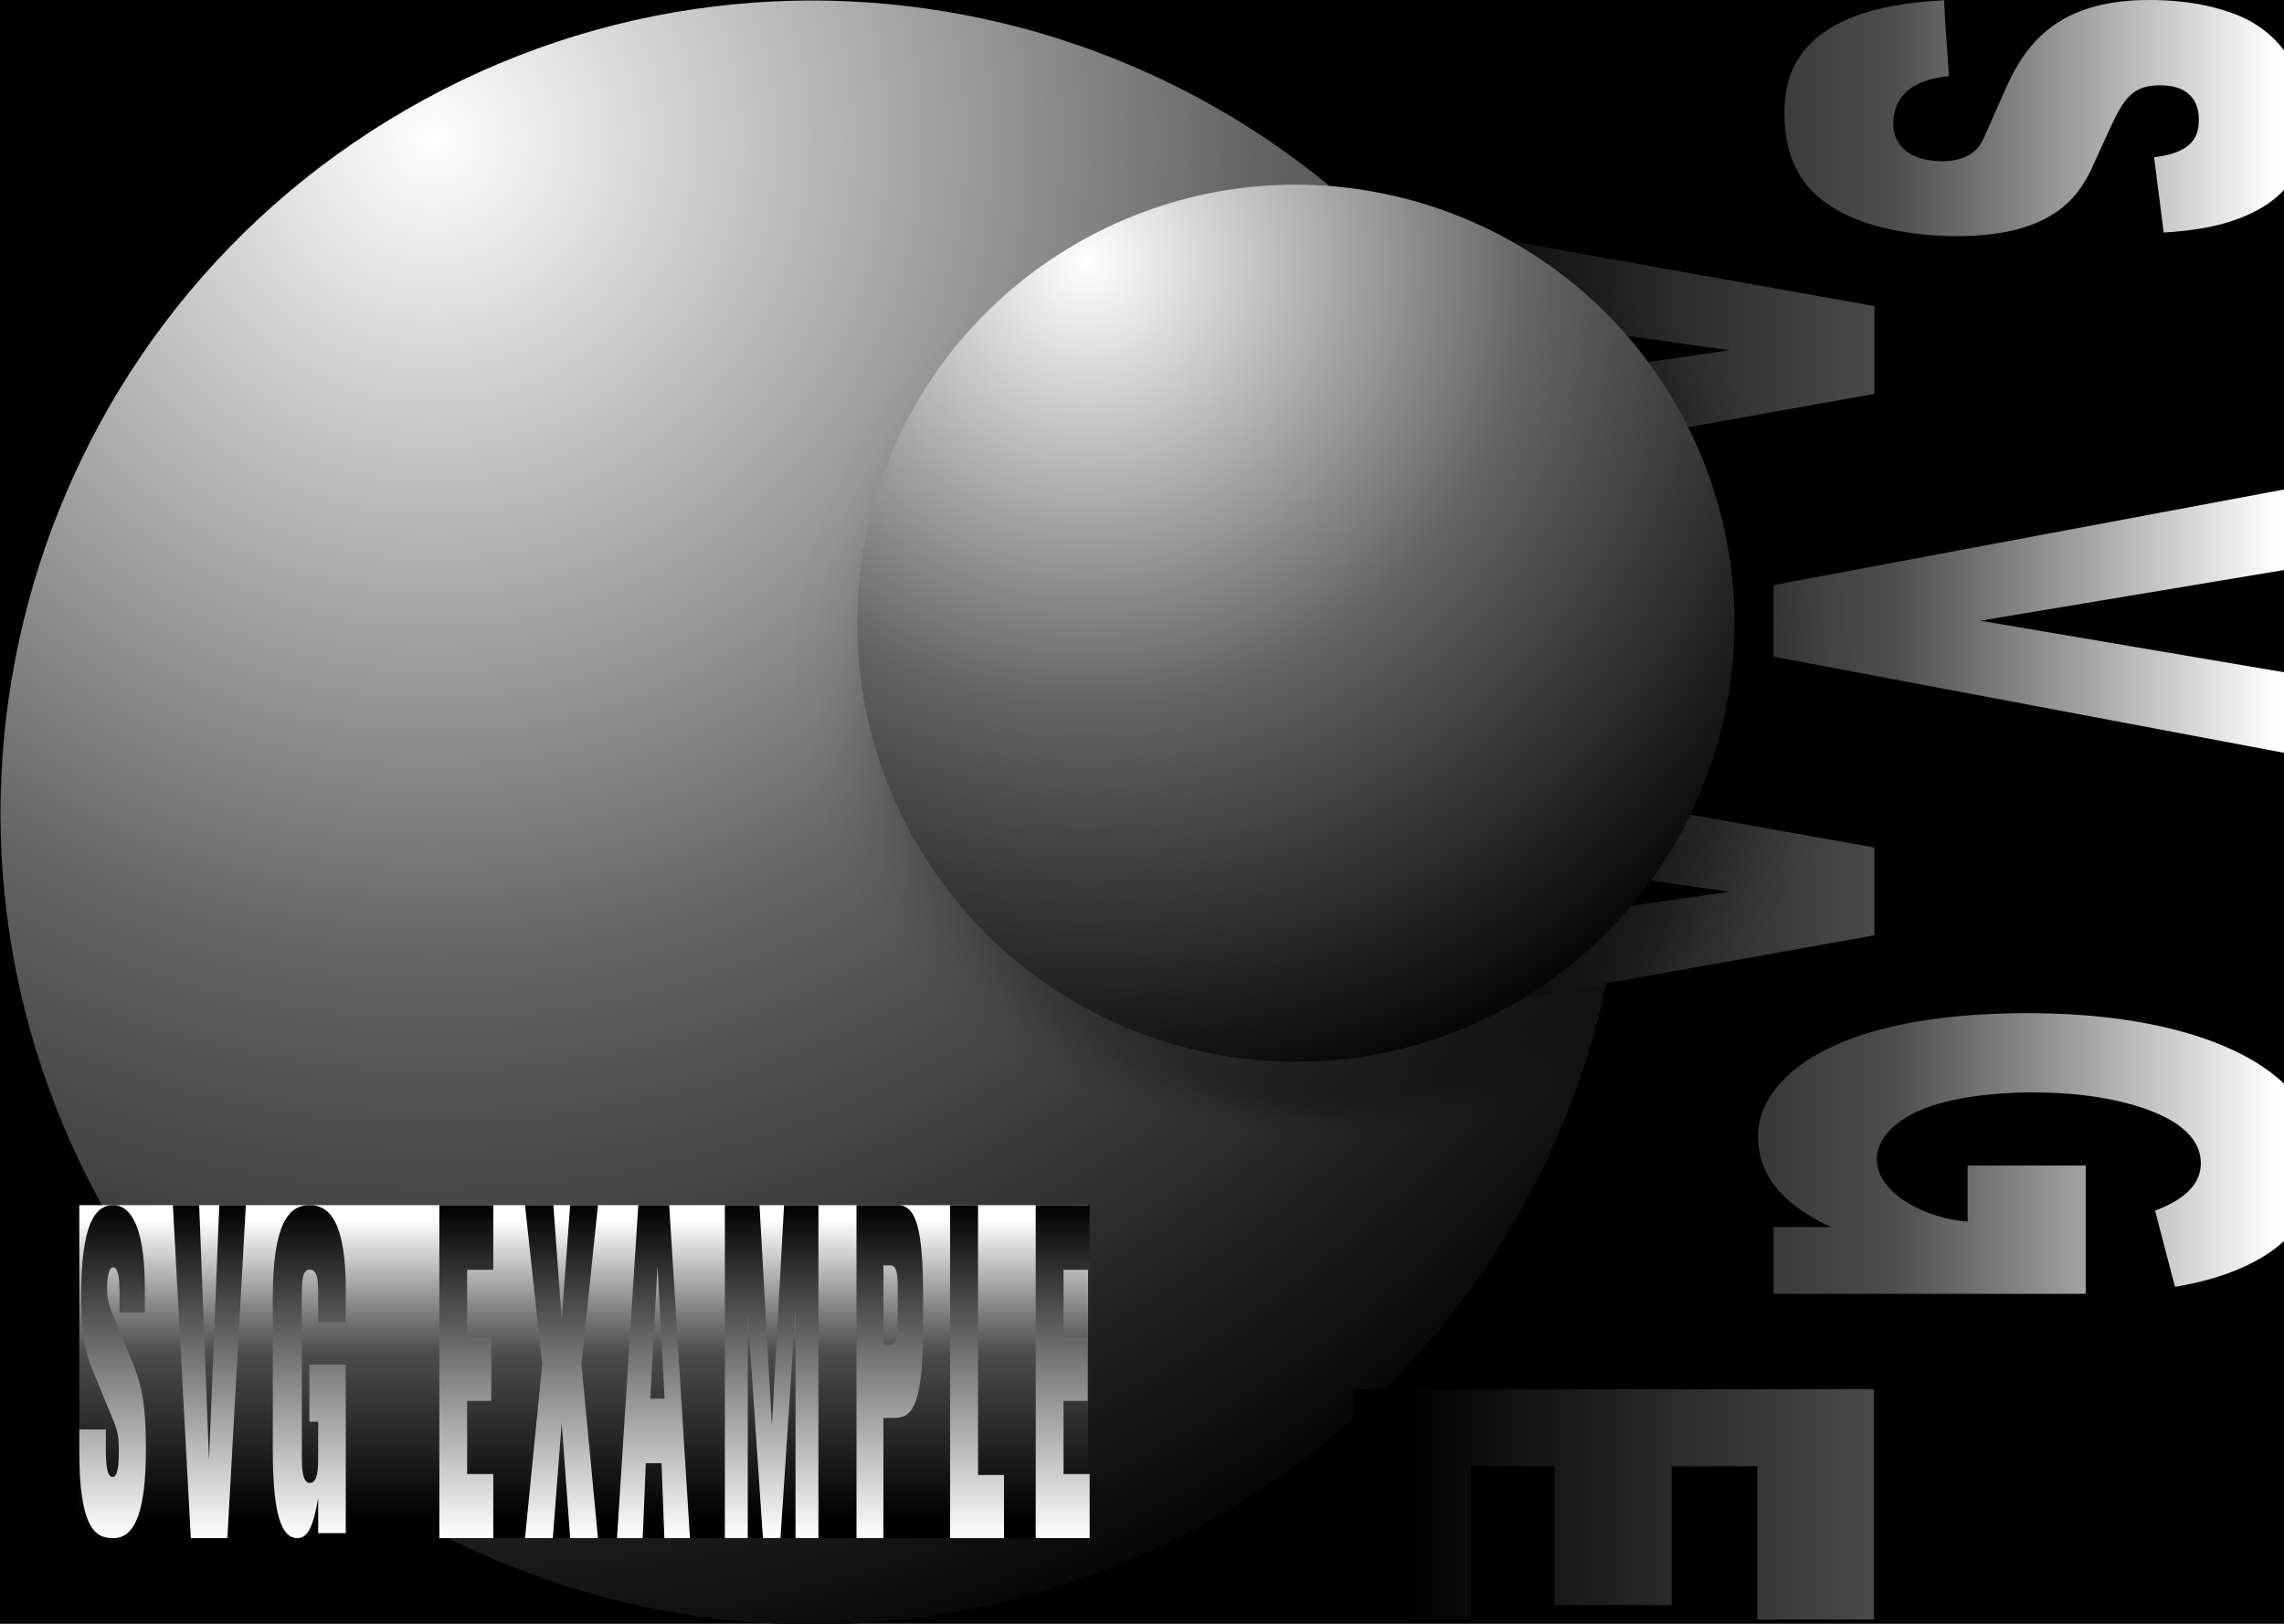
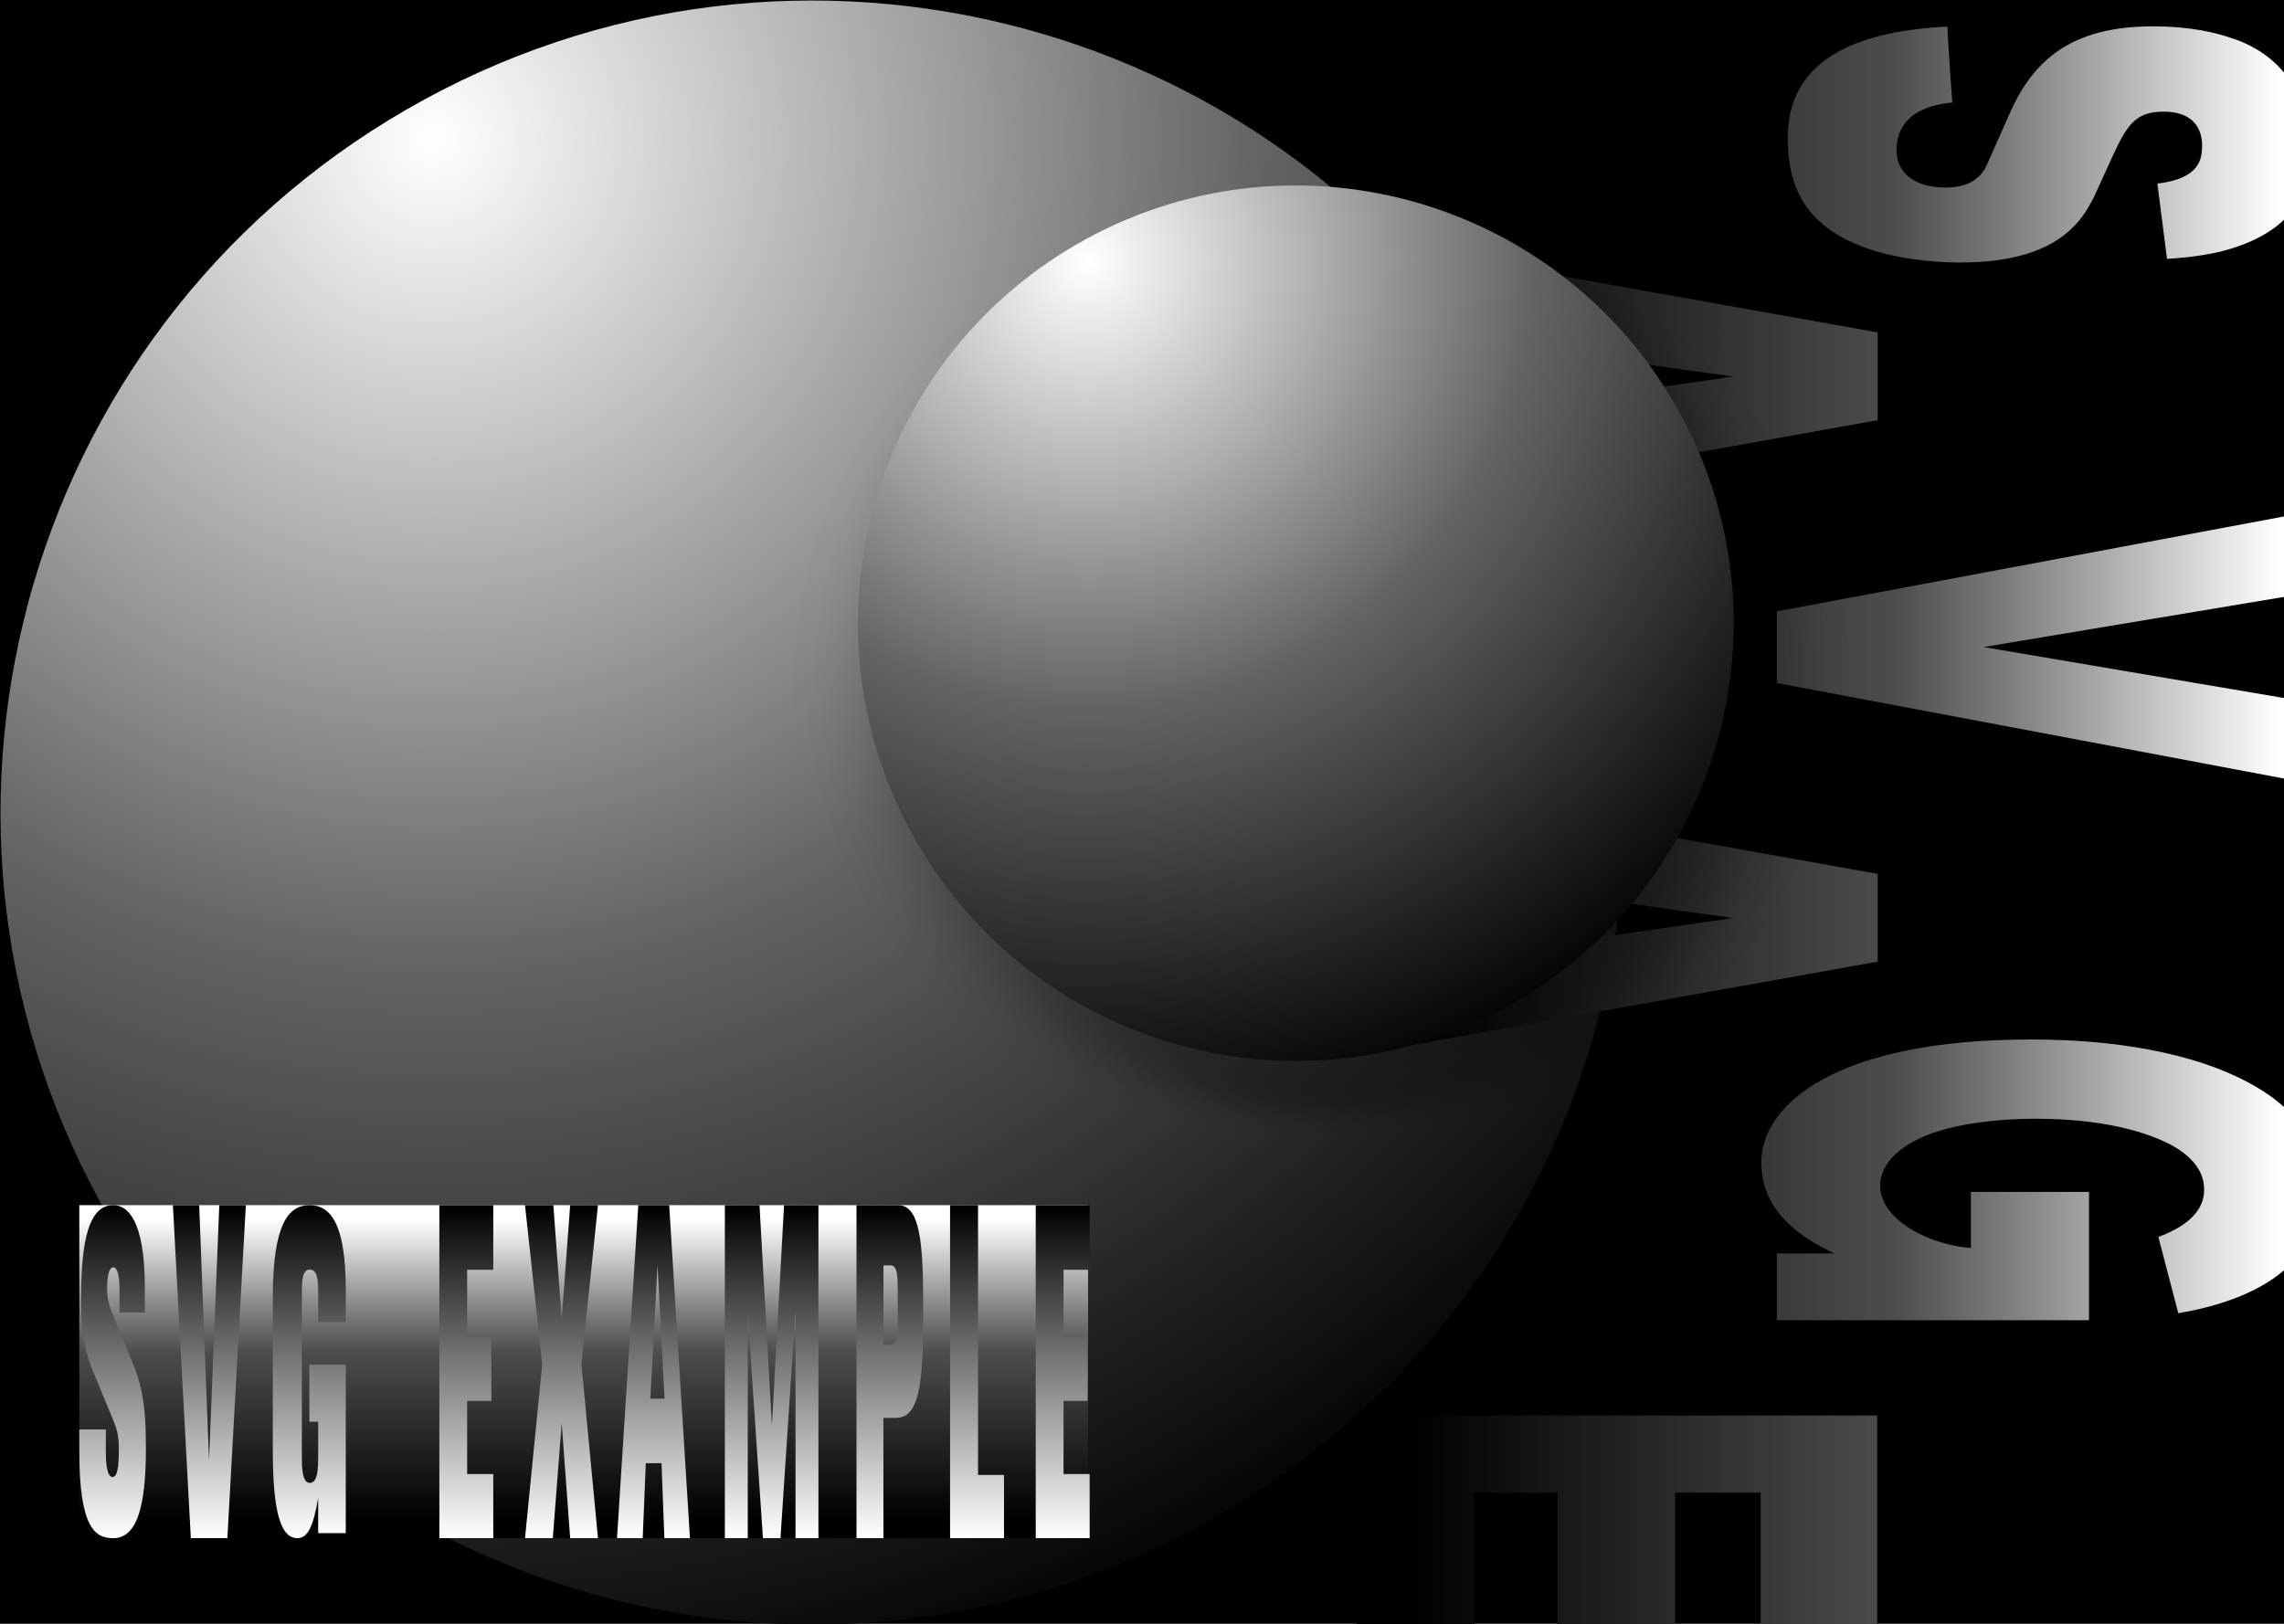
<svg xmlns="http://www.w3.org/2000/svg" xmlns:xlink="http://www.w3.org/1999/xlink" viewBox="0 0 1440 1024">
  <circle fill="transparent" cx="150" cy="150" r="100" />
  <rect fill="transparent" x="50" y="50" width="150" height="150" />
  <line fill="transparent" x1="50" y1="1000" x2="50" y2="10" stroke-width="10" stroke="red" />
  <polygon fill="transparent" opacity="0.75" points="60,20 100,40 100,80 60,100 20,80 20,40" />
  <path fill="transparent" fill-rule="evenodd" clip-rule="evenodd" d="M408,139c0.865,8.866-2.11,13.89-2,22c-12.986,5.65-13.854,27.793-19,44   c-3.709,11.681-8.093,25.311-18,31c-31.345,18.001-82.645,10.605-102-13c-4.796-5.849-10.889-17.066-15-26   c-6.342-13.78-7.012-34.316-25-27c-5.995,2.438-12.297,23.784-17,33c-5.28,10.346-12.995,23.529-20,29   c-20.759,16.211-73.237,19.233-95,1c-19.356-16.217-12.336-58.23-33-73c-0.168-7.498-2.801-12.532-2-21   c34.372-10.504,86.361-5.878,122,1c17.536,3.384,34.215,10.839,53,10c13.45-0.601,27.571-5.523,41-8   C317.306,134.38,360.407,130.135,408,139z" />
  <g fill="transparent" stroke="transparent" stroke-width="10">
    <circle cx="70" cy="25" r="100" />
    <circle cx="70" cy="25" r="75" />
    <circle cx="70" cy="25" r="50" />
    <circle cx="70" cy="25" r="25" />
  </g>
  <text fill="transparent" x="50" y="100" font-family="Verdana" font-size="50">Kom vegte dan!!1!</text>
  <rect width="100%" height="100%" />
  <defs>
    <radialGradient id="a" cy="2.538%" r="100%" fx="50%" fy="2.538%">
      <stop stop-color="#FFF" offset="0%" />
      <stop stop-color="#646464" offset="50.55%" />
      <stop offset="100%" />
    </radialGradient>
  </defs>
-   <circle cx="512.405" cy="512.405" r="512" fill="url(#a)" fill-rule="evenodd" transform="rotate(-30 512.405 512.405)" />
+   <circle cx="512.405" cy="512.405" r="512" fill="url(#a)" fill-rule="evenodd" transform="rotate(-30 512.405 512.405)">
+     <animateTransform attributeName="transform" attributeType="XML" type="rotate" from="0 512 512" to="360 512 512" dur="10s" repeatCount="indefinite" />
+   </circle>
  <defs>
    <linearGradient id="b" x1="50%" x2="50%" y1="94.574%" y2="4.304%">
      <stop offset="0%" />
      <stop stop-color="#4D4D4D" offset="55.899%" />
      <stop stop-color="#7B7B7B" offset="68.268%" />
      <stop stop-color="#FFF" offset="100%" />
    </linearGradient>
  </defs>
-   <path fill="url(#b)" fill-rule="evenodd" d="M646.781 442.183c4.421 94.159 48.434 100.667 70.922 100.667 32.866 0 56.315-13.451 69.192-50.767 8.265-24.299 8.649-50.768 8.649-57.711 0-68.124-31.521-80.274-49.972-88.518l-17.106-7.811c-19.604-9.112-28.061-14.319-28.061-32.109 0-23.431 16.722-24.299 21.334-24.299 8.265 0 20.95 1.302 24.025 28.204l47.474-6.075c-.192-3.905-1.153-19.526-4.613-33.845-5.766-22.997-15.568-36.882-24.025-43.391-7.496-6.075-23.064-12.149-42.668-12.149-29.599 0-57.254 15.187-68.017 49.032-3.075 9.112-7.303 24.733-7.303 49.466 0 52.069 22.274 75.5 54.372 89.819l33.251 14.753c8.457 3.905 14.031 11.716 14.031 26.035 0 18.658-8.649 30.808-23.64 30.808-8.841 0-26.908-3.037-29.983-35.147 0 0-41.707 3.038-47.858 3.038zm307.009 372.451h-52.855l-7.304-53.504h-51.894l-7.303 53.504h-53.432l58.621-328.47h55.354l58.813 328.47zm-70.345-126.084l-15.953-111.196-15.569 111.196h31.521zm239.159-467.271l-61.889 328.47h-45.167l-61.504-328.47h50.933l33.058 198.199 33.635-198.199h50.933zm172.634 593.356h-52.855l-7.304-53.504h-51.894l-7.304 53.504h-53.432l58.621-328.47h55.354l58.813 328.47zm-70.345-126.084l-15.953-111.196-15.568 111.196h31.521zm237.648-138.801v-196.803h-80.916v74.441h35.365c-1.73 25.124-17.106 57.227-39.401 57.227-12.109 0-24.987-10.236-33.059-33.033-8.457-24.193-9.034-54.9-9.034-65.136 0-49.318 11.339-76.302 17.49-87.003 10.763-18.61 23.064-19.076 27.292-19.076 16.721 0 25.178 16.749 29.791 28.846l48.05-12.562c-4.036-24.193-12.109-48.852-26.524-66.066-19.604-23.263-47.089-24.193-52.086-24.193-41.131 0-63.234 33.033-75.919 66.066-16.914 44.664-18.067 95.377-18.067 117.244 0 123.758 41.515 169.818 77.457 169.818 27.1 0 44.783-18.611 57.468-46.061v36.29h42.092zm205.042 265.173v-74.441h-96.292v-52.574h87.451V613.931h-87.451v-53.97h96.632V486.451h-145.259v328.47h144.919z" transform="rotate(90 1157.266 510.656)" />
+   <path fill="url(#b)" fill-rule="evenodd" d="M646.781 442.183c4.421 94.159 48.434 100.667 70.922 100.667 32.866 0 56.315-13.451 69.192-50.767 8.265-24.299 8.649-50.768 8.649-57.711 0-68.124-31.521-80.274-49.972-88.518l-17.106-7.811c-19.604-9.112-28.061-14.319-28.061-32.109 0-23.431 16.722-24.299 21.334-24.299 8.265 0 20.95 1.302 24.025 28.204l47.474-6.075c-.192-3.905-1.153-19.526-4.613-33.845-5.766-22.997-15.568-36.882-24.025-43.391-7.496-6.075-23.064-12.149-42.668-12.149-29.599 0-57.254 15.187-68.017 49.032-3.075 9.112-7.303 24.733-7.303 49.466 0 52.069 22.274 75.5 54.372 89.819l33.251 14.753c8.457 3.905 14.031 11.716 14.031 26.035 0 18.658-8.649 30.808-23.64 30.808-8.841 0-26.908-3.037-29.983-35.147 0 0-41.707 3.038-47.858 3.038zm307.009 372.451h-52.855l-7.304-53.504h-51.894l-7.303 53.504h-53.432l58.621-328.47h55.354l58.813 328.47zm-70.345-126.084l-15.953-111.196-15.569 111.196h31.521zm239.159-467.271l-61.889 328.47h-45.167l-61.504-328.47h50.933l33.058 198.199 33.635-198.199h50.933zm172.634 593.356h-52.855l-7.304-53.504h-51.894l-7.304 53.504h-53.432l58.621-328.47h55.354l58.813 328.47zm-70.345-126.084l-15.953-111.196-15.568 111.196h31.521zm237.648-138.801v-196.803h-80.916v74.441h35.365c-1.73 25.124-17.106 57.227-39.401 57.227-12.109 0-24.987-10.236-33.059-33.033-8.457-24.193-9.034-54.9-9.034-65.136 0-49.318 11.339-76.302 17.49-87.003 10.763-18.61 23.064-19.076 27.292-19.076 16.721 0 25.178 16.749 29.791 28.846l48.05-12.562c-4.036-24.193-12.109-48.852-26.524-66.066-19.604-23.263-47.089-24.193-52.086-24.193-41.131 0-63.234 33.033-75.919 66.066-16.914 44.664-18.067 95.377-18.067 117.244 0 123.758 41.515 169.818 77.457 169.818 27.1 0 44.783-18.611 57.468-46.061v36.29h42.092zm205.042 265.173v-74.441h-96.292v-52.574h87.451V613.931h-87.451v-53.97h96.632V486.451h-145.259v328.47h144.919z" transform="rotate(90 1150 520)" />
  <defs>
-     <circle id="d" cx="1300" cy="490" r="276.5" />
+     <circle id="d" cx="1300" cy="490" r="276">
+       <animateTransform attributeName="transform" attributeType="XML" type="rotate" from="0 1300 490" to="360 1300 490" dur="10s" repeatCount="indefinite" />
+     </circle>
    <filter id="c" width="128.9%" height="128.9%" x="-14.5%" y="-7.2%" filterUnits="objectBoundingBox">
      <feOffset dy="40" in="SourceAlpha" result="shadowOffsetOuter1" />
      <feGaussianBlur stdDeviation="20" in="shadowOffsetOuter1" result="shadowBlurOuter1" />
      <feColorMatrix values="0 0 0 0 0 0 0 0 0 0 0 0 0 0 0 0 0 0 0.3 0" in="shadowBlurOuter1" />
    </filter>
  </defs>
  <g fill="none" fill-rule="evenodd" transform="rotate(-30 877.496 1342.79)">
    <use fill="#000" filter="url(#c)" xlink:href="#d" />
    <use fill="url(#a)" xlink:href="#d" />
  </g>
  <defs>
    <linearGradient id="e" x1="50%" x2="50%" y1="0%" y2="100%">
      <stop offset="0%" />
      <stop stop-color="#FFF" offset="100%" />
    </linearGradient>
  </defs>
  <g fill="none" fill-rule="evenodd">
    <path fill="url(#b)" d="M0 0h636v210H0z" transform="translate(50 760)" />
    <path fill="url(#e)" d="M0 141.44v13.251C0 203.663 9.918 210 21.388 210 36.049 210 42 190.988 42 153.251c0-30.535-3.363-42.058-9.659-57.037l-8.452-20.453c-3.622-8.642-6.382-14.115-6.382-23.333 0-3.745.431-13.251 3.881-13.251 2.76 0 3.967 5.761 3.967 14.979v13.539h15.955V51.852C41.31 8.93 30.099 0 21.561 0 9.745 0 1.208 12.099 1.208 56.749c0 19.3.431 31.111 7.848 48.971L19.663 131.358c4.053 9.794 5.261 12.675 5.261 23.045 0 11.235-1.035 16.996-3.967 16.996-3.277 0-4.226-7.202-4.226-16.42v-13.539H0zM105 0H88.249l-6.462 160.921L75.581 0H59l11.309 210h23.043L105 0zm63 206.831V100.535h-22.954v36.008h5.556v23.045c0 11.235-1.64 15.556-5.374 15.556-4.828 0-4.919-10.658-4.919-16.42V54.733c0-6.914.364-14.115 4.918-14.115 4.919 0 5.374 6.625 5.374 14.691V73.745H168V53.292C168 10.658 157.798 0 145.228 0 132.02 0 122 11.523 122 58.189v96.502C122 195.885 127.647 210 137.576 210c6.467 0 10.02-7.49 13.026-25.35v22.181H168zM261 210v-40.453h-16.471V123.442h15.238V83.286h-15.238V40.751H261V0h-34v210h34zm66 0l-10.41-109.759L327 0h-17.528l-5.338 71.983L298.884 0H281l10.855 100.241L281 210h17.528l5.606-72.578L309.472 210H327zm58 0h-16.125l-1.801-47.295h-9.904L355.207 210H339L352.423 0h19.48L385 210zm-16-88l-4.447-84L360 122h9zm97 88V0h-21.668l-7.658 138.612L428.842 0H407v210h14.445V68.711L431.018 210h11.052l9.485-143.966V210H466zM490 0h26.143C527.886 0 532 16.062 532 57.705v18.739c0 46.7-5.829 57.705-17.486 57.705h-7.543V210H490V0zm17 38v50h4.5c3.87 0 4.5-4.696 4.5-15.746V52.089C516 41.867 514.83 38 511.5 38H507zm76 172v-39.858h-16.374V0H549v210h34zm54 0v-40.453h-16.471V123.442h15.238V83.286h-15.238V40.751H637V0h-34v210h34z" transform="translate(50 760)" />
  </g>
</svg>
